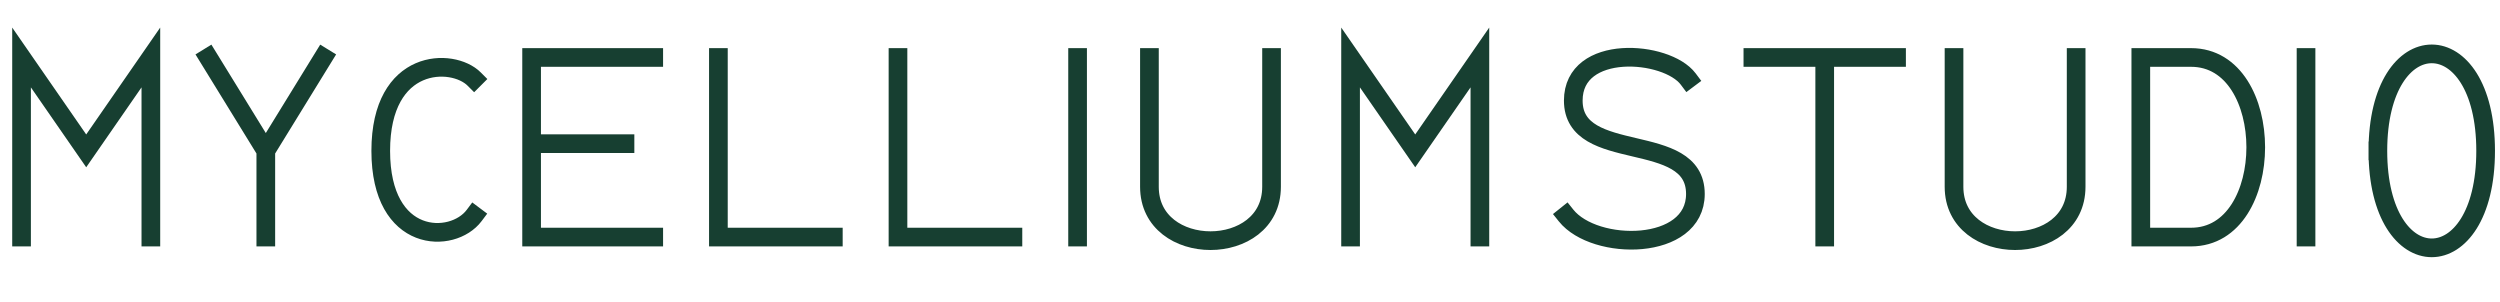
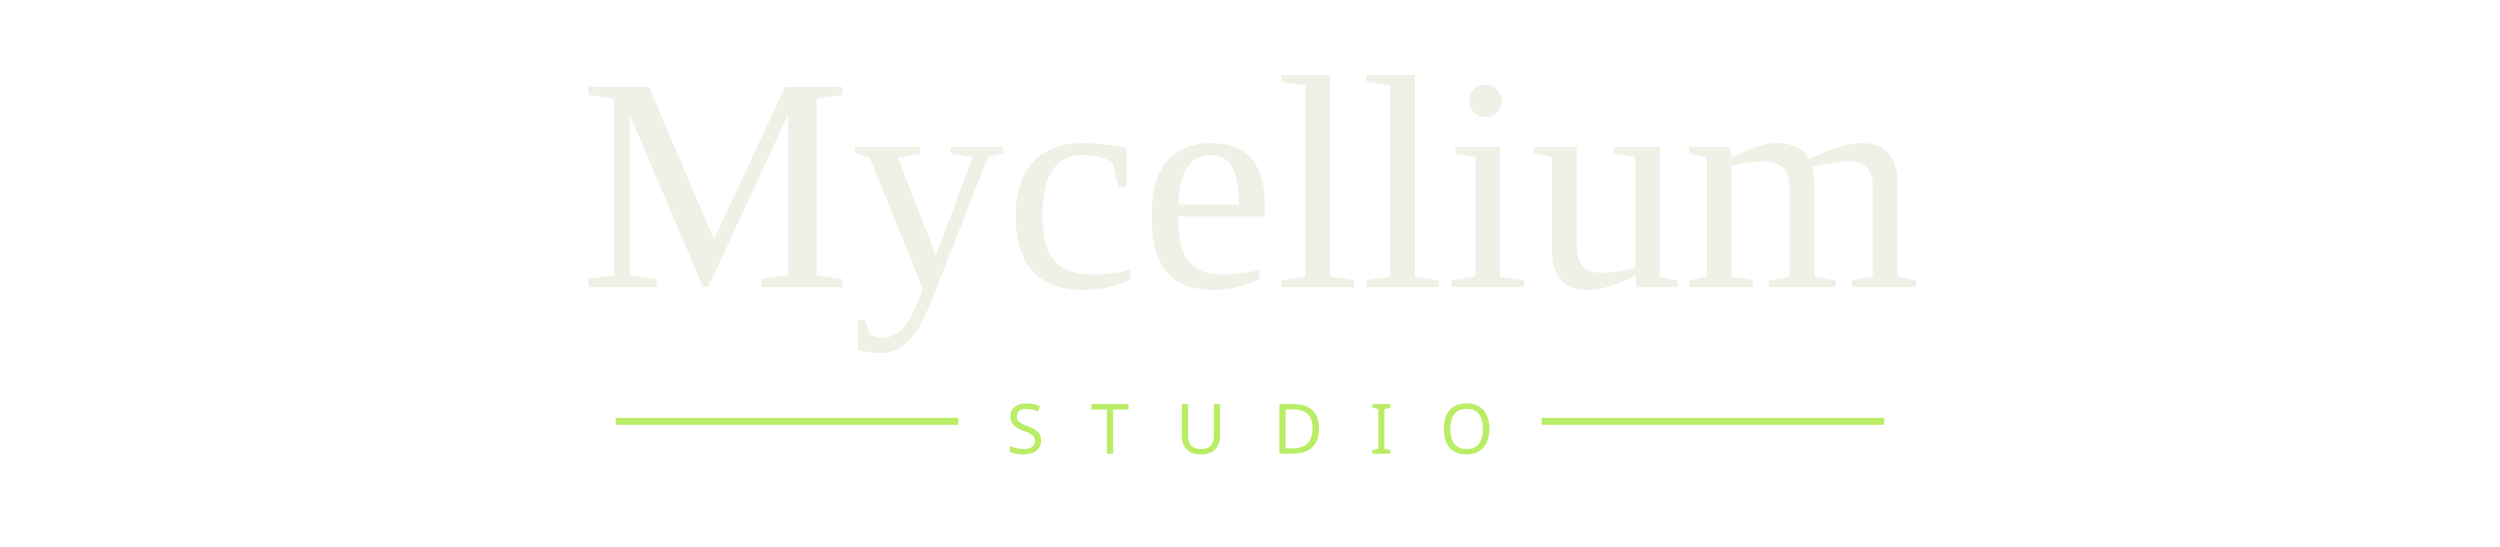
- <svg xmlns="http://www.w3.org/2000/svg" viewBox="0 0 348 42" role="img" aria-labelledby="title">
-   <g fill="none" stroke="#173f31" stroke-width="2.6" stroke-linecap="square" stroke-linejoin="miter">
-     <path d="M3 33V8l9 13 9-13v25M29 8l8 13 8-13M37 21v12M66 11c-3-3-13-3-13 10s10 13 13 9M91 8H74v25h17M74 20h13M100 8v25h16M125 8v25h16M150 8v25M160 8v18c0 10 17 10 17 0V8M188 33V8l9 13 9-13v25" />
-     <path d="M235 11c-3-4-16-5-16 3 0 9 17 4 17 13 0 8-14 8-18 3M244 8h20M254 8v25M272 8v18c0 10 17 10 17 0V8M298 8v25h7c12 0 12-25 0-25h-7M321 8v25M331 21c0-18 15-18 15 0s-15 18-15 0" />
-   </g>
+ <svg xmlns="http://www.w3.org/2000/svg" viewBox="0 0 540 118" role="img" aria-labelledby="title">
+   <text x="270" y="62" fill="#f1f0e7" font-family="Georgia, Times New Roman, serif" font-size="66" text-anchor="middle">Mycellium</text>
+   <path d="M133 91H207M333 91H407" stroke="#b9ed66" stroke-width="1.5" />
+   <text x="270" y="98" fill="#b9ed66" font-family="Aptos, Segoe UI, sans-serif" font-size="15" letter-spacing="10" text-anchor="middle">STUDIO</text>
</svg>
